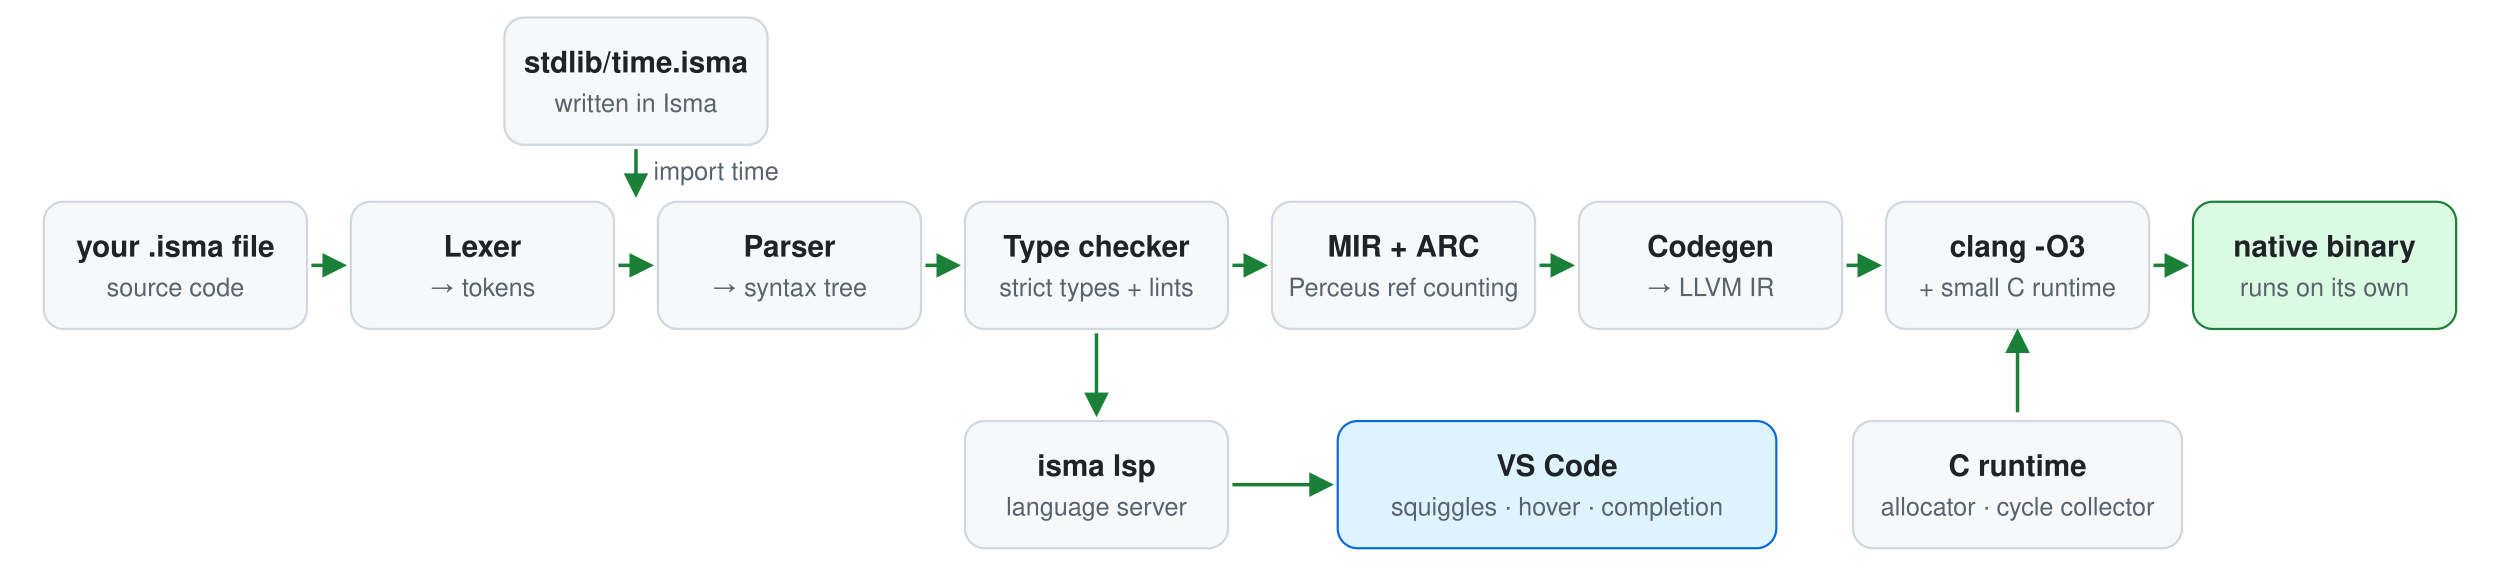
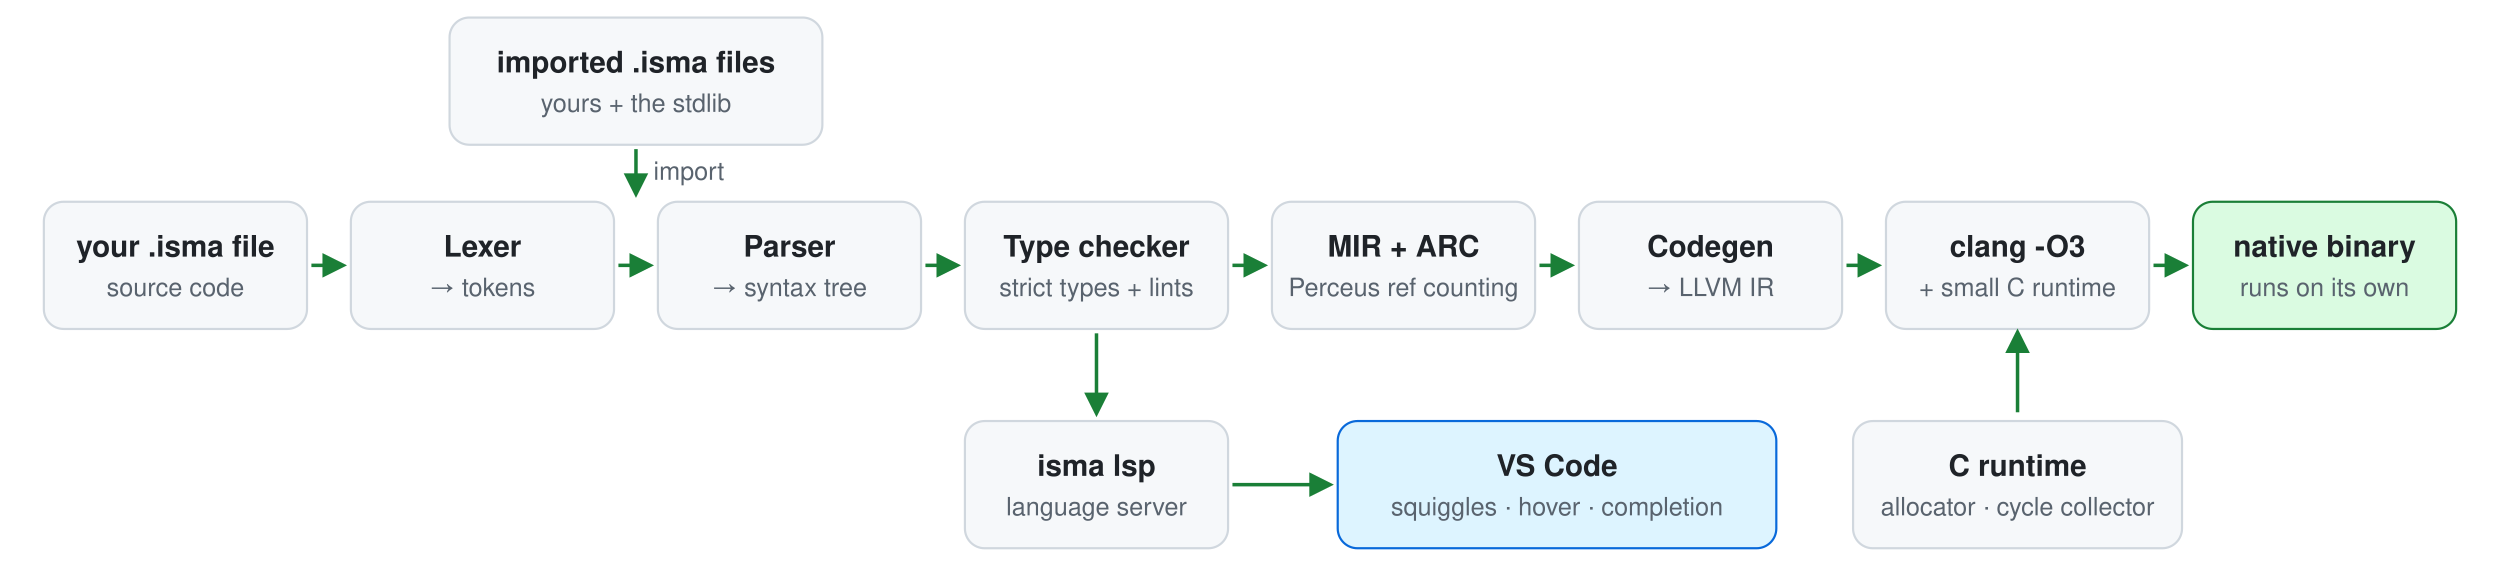
<svg xmlns="http://www.w3.org/2000/svg" width="1140" height="262" viewBox="0 0 1140 262" role="img" aria-label="How Isma compiles: lexer, parser, type checker, MIR with reference counting, LLVM codegen, clang with the C runtime, native binary; the checker also powers the VS Code language server">
  <defs>
    <marker id="ah" viewBox="0 0 10 10" refX="8" refY="5" markerWidth="7" markerHeight="7" orient="auto-start-reverse">
      <path d="M0 0L10 5L0 10z" class="ah" />
    </marker>
  </defs>
  <style>
text{font-family:system-ui,-apple-system,'Segoe UI',Helvetica,Arial,sans-serif}
.box{fill:#f6f8fa;stroke:#d0d7de} .hot{fill:#dafbe1;stroke:#1a7f37} .blue{fill:#ddf4ff;stroke:#0969da}
.t{fill:#1f2328} .m{fill:#59636e} .a{stroke:#1a7f37;stroke-width:1.6;fill:none} .ah{fill:#1a7f37}
@media (prefers-color-scheme:dark){
.box{fill:#161b22;stroke:#30363d} .hot{fill:#0f2a19;stroke:#3fb950} .blue{fill:#0c2340;stroke:#4493f8}
.t{fill:#e6edf3} .m{fill:#9198a1} .a{stroke:#3fb950} .ah{fill:#3fb950}}
</style>
  <rect class="box" x="20" y="92" width="120" height="58" rx="9" />
  <text class="t" x="80.0" y="117" text-anchor="middle" font-size="13.5" font-weight="600">your .isma file</text>
  <text class="m" x="80.0" y="135" text-anchor="middle" font-size="11.5">source code</text>
  <rect class="box" x="160" y="92" width="120" height="58" rx="9" />
  <text class="t" x="220.0" y="117" text-anchor="middle" font-size="13.5" font-weight="600">Lexer</text>
  <text class="m" x="220.0" y="135" text-anchor="middle" font-size="11.5">→ tokens</text>
  <path class="a" d="M142 121.0L156 121.0" marker-end="url(#ah)" />
  <rect class="box" x="300" y="92" width="120" height="58" rx="9" />
  <text class="t" x="360.0" y="117" text-anchor="middle" font-size="13.5" font-weight="600">Parser</text>
  <text class="m" x="360.0" y="135" text-anchor="middle" font-size="11.5">→ syntax tree</text>
  <path class="a" d="M282 121.0L296 121.0" marker-end="url(#ah)" />
  <rect class="box" x="440" y="92" width="120" height="58" rx="9" />
  <text class="t" x="500.0" y="117" text-anchor="middle" font-size="13.5" font-weight="600">Type checker</text>
  <text class="m" x="500.0" y="135" text-anchor="middle" font-size="11.5">strict types + lints</text>
  <path class="a" d="M422 121.0L436 121.0" marker-end="url(#ah)" />
  <rect class="box" x="580" y="92" width="120" height="58" rx="9" />
  <text class="t" x="640.0" y="117" text-anchor="middle" font-size="13.5" font-weight="600">MIR + ARC</text>
  <text class="m" x="640.0" y="135" text-anchor="middle" font-size="11.5">Perceus ref counting</text>
  <path class="a" d="M562 121.0L576 121.0" marker-end="url(#ah)" />
  <rect class="box" x="720" y="92" width="120" height="58" rx="9" />
  <text class="t" x="780.0" y="117" text-anchor="middle" font-size="13.5" font-weight="600">Codegen</text>
  <text class="m" x="780.0" y="135" text-anchor="middle" font-size="11.5">→ LLVM IR</text>
  <path class="a" d="M702 121.0L716 121.0" marker-end="url(#ah)" />
  <rect class="box" x="860" y="92" width="120" height="58" rx="9" />
  <text class="t" x="920.0" y="117" text-anchor="middle" font-size="13.5" font-weight="600">clang -O3</text>
  <text class="m" x="920.0" y="135" text-anchor="middle" font-size="11.5">+ small C runtime</text>
  <path class="a" d="M842 121.0L856 121.0" marker-end="url(#ah)" />
  <rect class="box hot" x="1000" y="92" width="120" height="58" rx="9" />
  <text class="t" x="1060.0" y="117" text-anchor="middle" font-size="13.5" font-weight="600">native binary</text>
  <text class="m" x="1060.0" y="135" text-anchor="middle" font-size="11.5">runs on its own</text>
  <path class="a" d="M982 121.0L996 121.0" marker-end="url(#ah)" />
-   <rect class="box" x="230.0" y="8" width="120" height="58" rx="9" />
-   <text class="t" x="290.0" y="33" text-anchor="middle" font-size="13.5" font-weight="600">stdlib/time.isma</text>
-   <text class="m" x="290.0" y="51" text-anchor="middle" font-size="11.5">written in Isma</text>
+   <rect class="box" x="205.0" y="8" width="170" height="58" rx="9" />
+   <text class="t" x="290.0" y="33" text-anchor="middle" font-size="13.5" font-weight="600">imported .isma files</text>
+   <text class="m" x="290.0" y="51" text-anchor="middle" font-size="11.5">yours + the stdlib</text>
  <path class="a" d="M290.0 68L290.0 88" marker-end="url(#ah)" />
-   <text class="m" x="298.0" y="82.0" font-size="11.5">import time</text>
+   <text class="m" x="298.0" y="82.0" font-size="11.5">import</text>
  <rect class="box" x="440" y="192" width="120" height="58" rx="9" />
  <text class="t" x="500.0" y="217" text-anchor="middle" font-size="13.5" font-weight="600">isma lsp</text>
  <text class="m" x="500.0" y="235" text-anchor="middle" font-size="11.5">language server</text>
  <path class="a" d="M500.0 152L500.0 188" marker-end="url(#ah)" />
  <rect class="box blue" x="610" y="192" width="200" height="58" rx="9" />
  <text class="t" x="710.0" y="217" text-anchor="middle" font-size="13.5" font-weight="600">VS Code</text>
  <text class="m" x="710.0" y="235" text-anchor="middle" font-size="11.5">squiggles · hover · completion</text>
  <path class="a" d="M562 221.0L606 221.0" marker-end="url(#ah)" />
  <rect class="box" x="845" y="192" width="150" height="58" rx="9" />
  <text class="t" x="920.0" y="217" text-anchor="middle" font-size="13.5" font-weight="600">C runtime</text>
  <text class="m" x="920.0" y="235" text-anchor="middle" font-size="11.5">allocator · cycle collector</text>
  <path class="a" d="M920.0 188L920.0 152" marker-end="url(#ah)" />
</svg>
